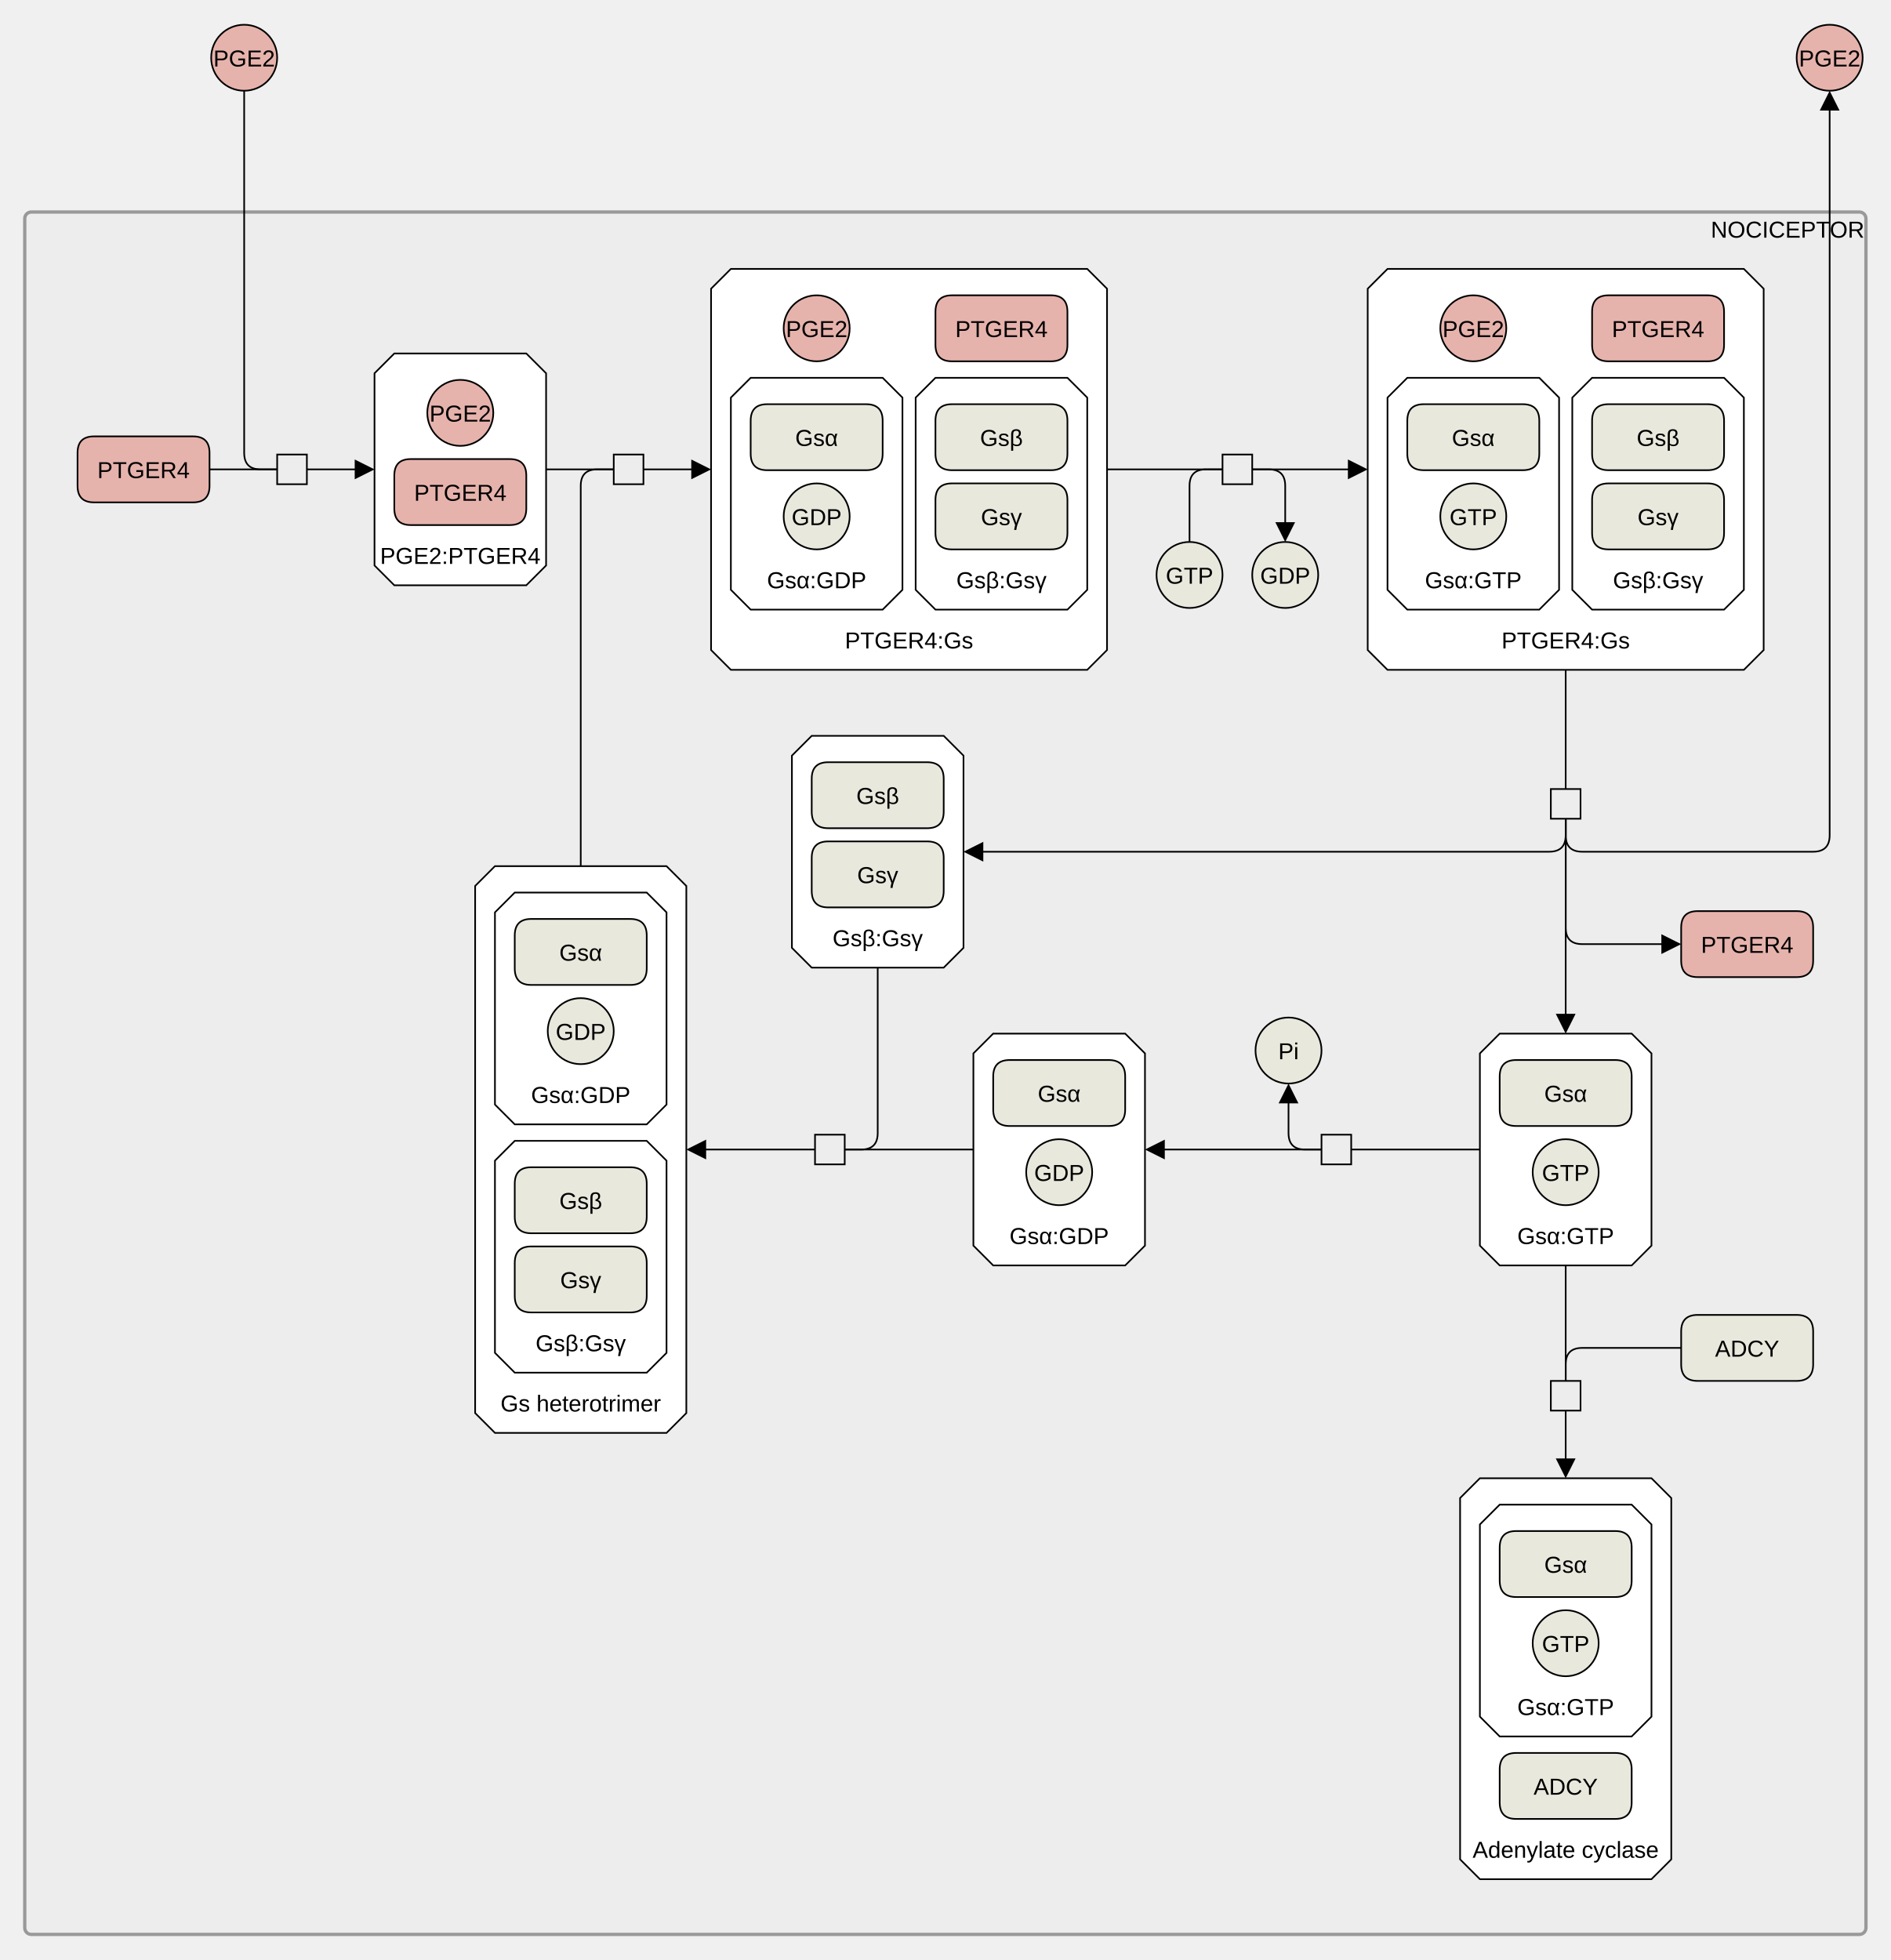
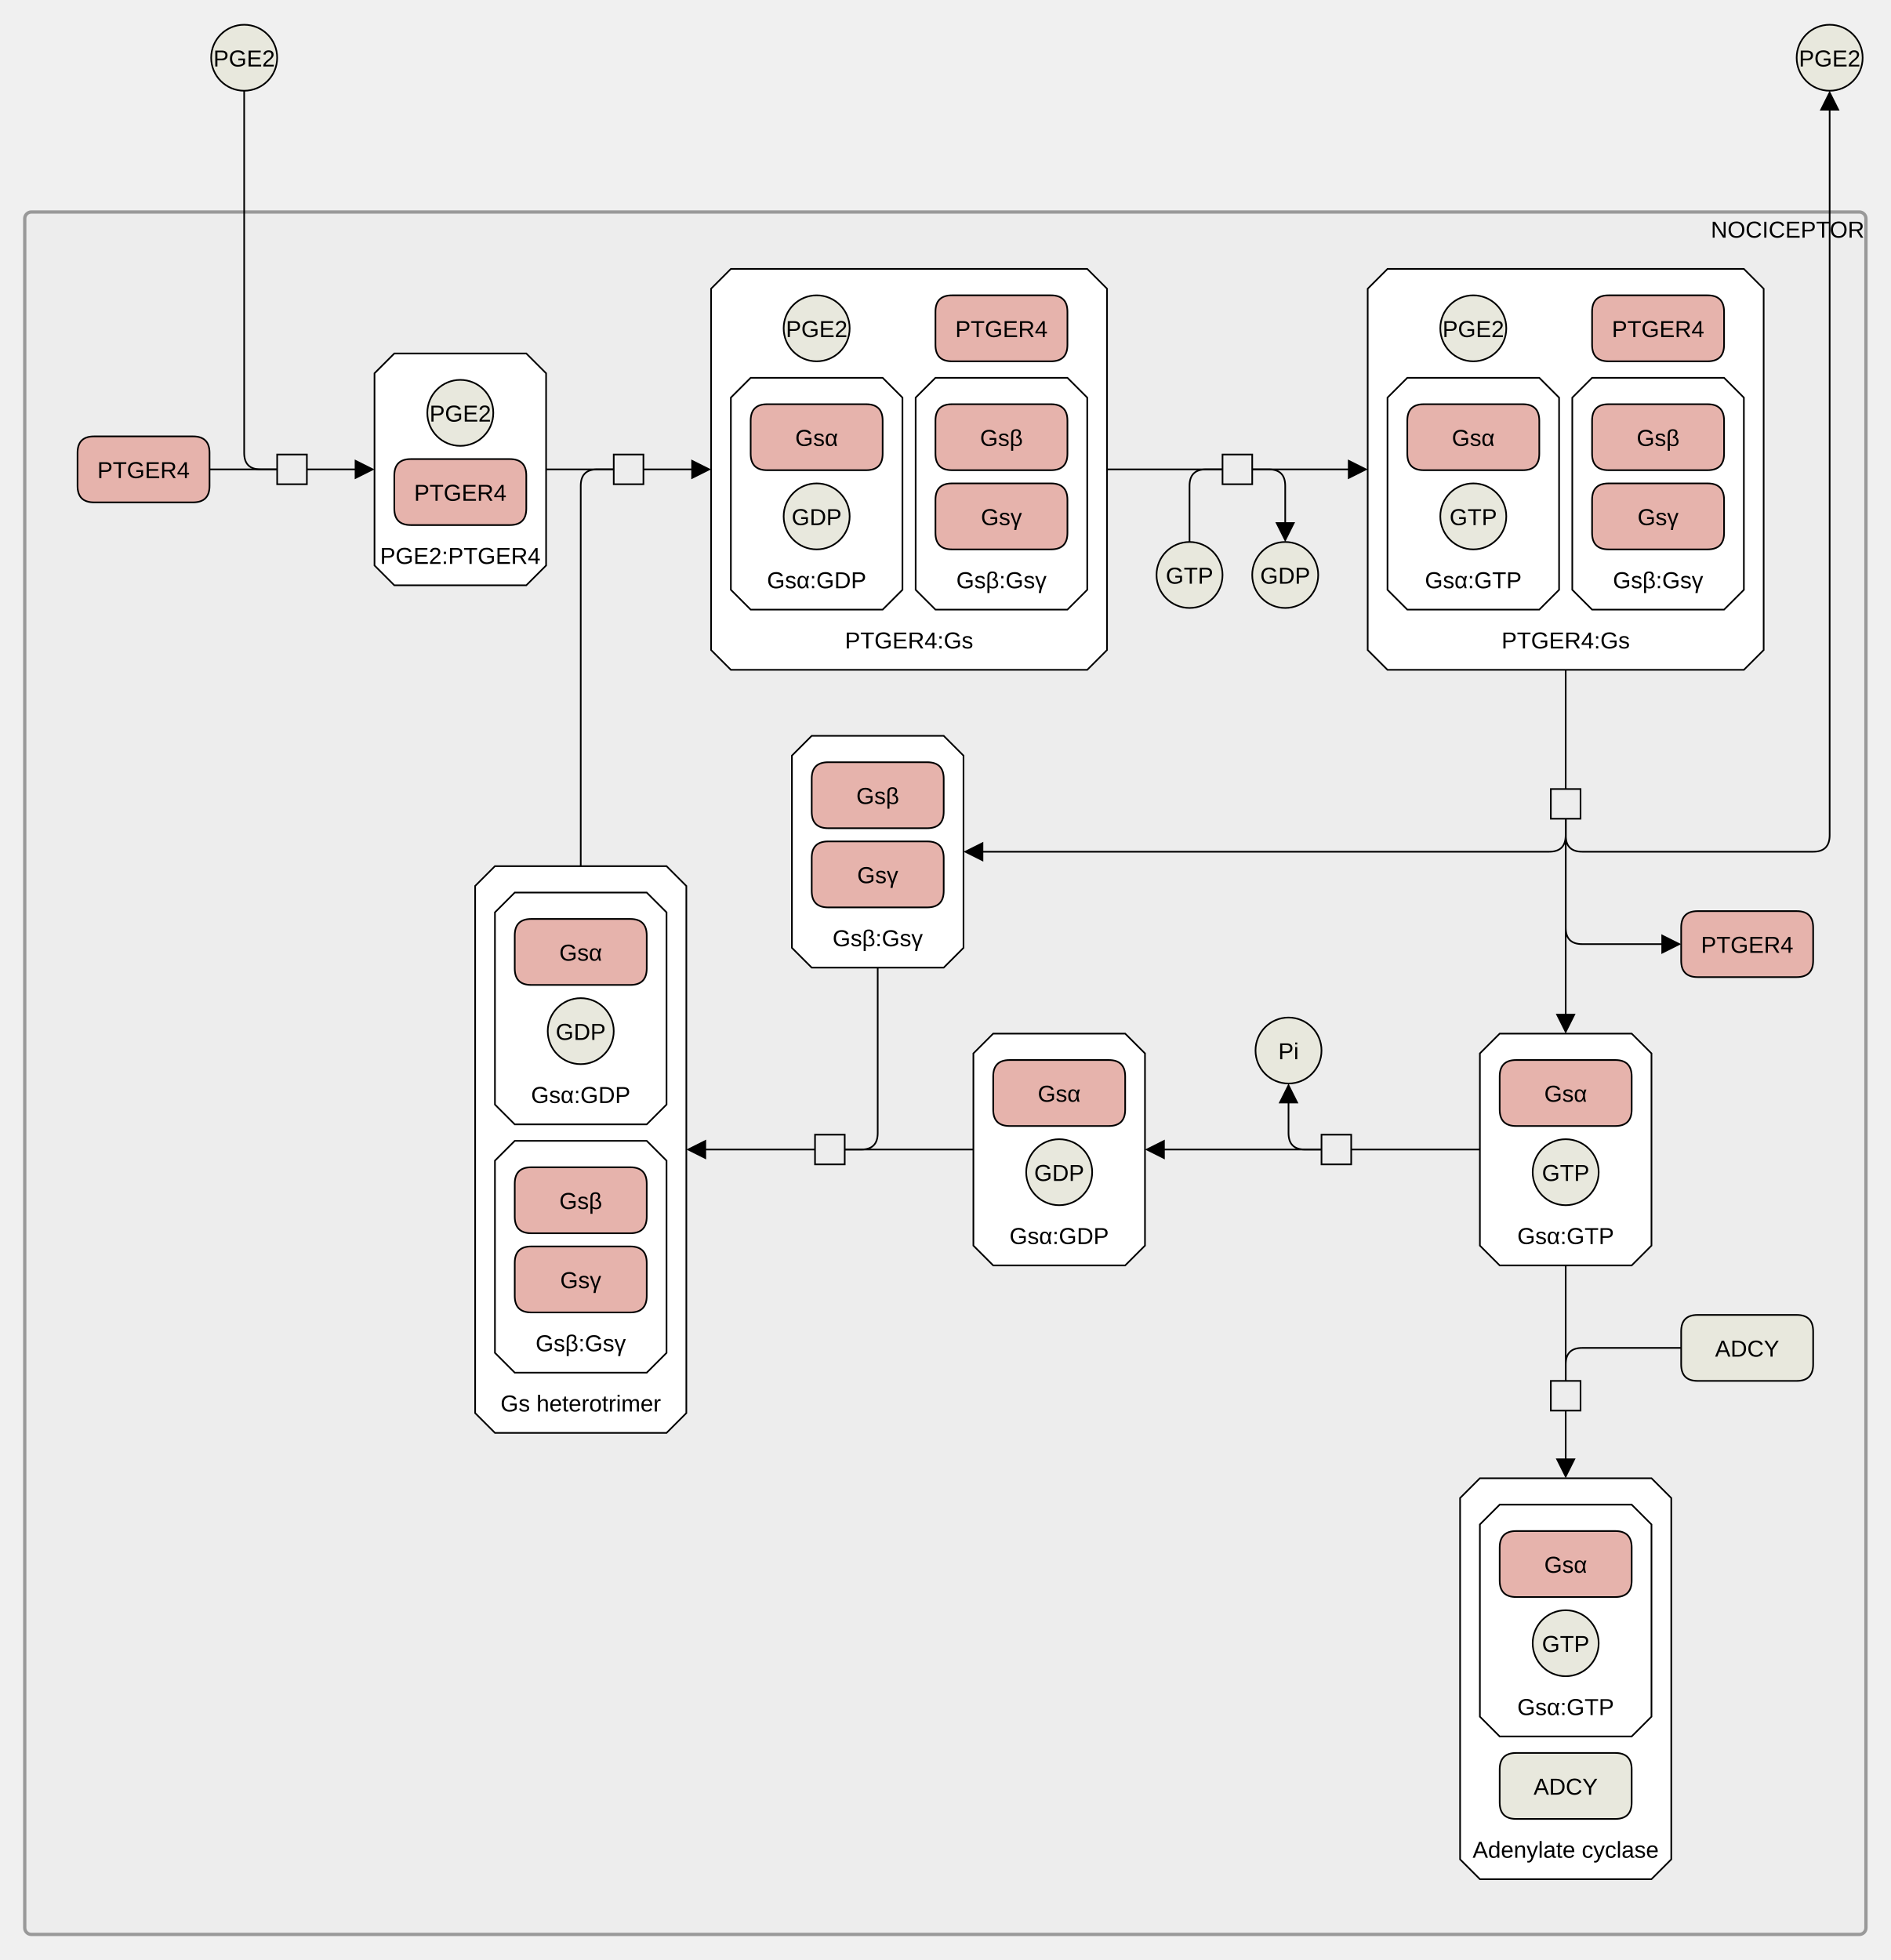
<svg xmlns="http://www.w3.org/2000/svg" width="1146" height="1188" viewBox="0 0 1146 1188" stroke-linecap="butt" stroke-miterlimit="10">
  <g transform="translate(-25,-25)">
    <path d="M40 157.5 C40 155.291 41.791 153.5 44 153.5 L1152 153.5 C1154.209 153.5 1156 155.291 1156 157.5 L1156 1193.5 C1156 1195.709 1154.209 1197.5 1152 1197.5 L44 1197.5 C41.791 1197.5 40 1195.709 40 1193.5 Z" fill="#999999" fill-opacity="0.031" stroke="none" />
    <path d="M40 157.5 C40 155.291 41.791 153.5 44 153.5 L1152 153.5 C1154.209 153.5 1156 155.291 1156 157.5 L1156 1193.5 C1156 1195.709 1154.209 1197.5 1152 1197.5 L44 1197.5 C41.791 1197.5 40 1195.709 40 1193.5 Z" fill="none" stroke="#999999" stroke-width="2" />
    <text x="1108.5" y="169.041" text-anchor="middle" font-family="'Dialog', Arial, Helvetica, sans-serif" font-size="14" fill="#000000" stroke="none" xml:space="preserve">NOCICEPTOR</text>
    <path d="M922 921 L1026 921 L1038 933 L1038 1152 L1026 1164 L922 1164 L910 1152 L910 933 Z" fill="#FFFFFF" stroke="none" />
    <path d="M922 921 L1026 921 L1038 933 L1038 1152 L1026 1164 L922 1164 L910 1152 L910 933 Z" fill="none" stroke="#000000" />
    <text x="974" y="1151.041" text-anchor="middle" font-family="'Dialog', Arial, Helvetica, sans-serif" font-size="14" fill="#000000" stroke="none" xml:space="preserve">Adenylate cyclase</text>
    <path d="M934 1097.5 Q934 1087.5 944 1087.5 L1004 1087.5 Q1014 1087.5 1014 1097.5 L1014 1117.5 Q1014 1127.5 1004 1127.5 L944 1127.5 Q934 1127.5 934 1117.5 Z" fill="#E8E8DD" stroke="none" />
    <path d="M934 1097.5 Q934 1087.5 944 1087.5 L1004 1087.5 Q1014 1087.5 1014 1097.5 L1014 1117.5 Q1014 1127.5 1004 1127.5 L944 1127.5 Q934 1127.5 934 1117.5 Z" fill="none" stroke="#000000" />
    <text x="974" y="1112.791" text-anchor="middle" font-family="'Dialog', Arial, Helvetica, sans-serif" font-size="14" fill="#000000" stroke="none" xml:space="preserve">ADCY</text>
    <path d="M934 937 L1014 937 L1026 949 L1026 1065.5 L1014 1077.5 L934 1077.5 L922 1065.5 L922 949 Z" fill="#FFFFFF" stroke="none" />
    <path d="M934 937 L1014 937 L1026 949 L1026 1065.5 L1014 1077.5 L934 1077.5 L922 1065.5 L922 949 Z" fill="none" stroke="#000000" />
    <text x="974" y="1064.541" text-anchor="middle" font-family="'Dialog', Arial, Helvetica, sans-serif" font-size="14" fill="#000000" stroke="none" xml:space="preserve">Gsα:GTP</text>
-     <path d="M934 963 Q934 953 944 953 L1004 953 Q1014 953 1014 963 L1014 983 Q1014 993 1004 993 L944 993 Q934 993 934 983 Z" fill="#E8E8DD" stroke="none" />
+     <path d="M934 963 Q934 953 944 953 L1004 953 Q1014 953 1014 963 L1014 983 Q1014 993 1004 993 L944 993 Q934 993 934 983 Z" fill="#E6B3AC" stroke="none" />
    <path d="M934 963 Q934 953 944 953 L1004 953 Q1014 953 1014 963 L1014 983 Q1014 993 1004 993 L944 993 Q934 993 934 983 Z" fill="none" stroke="#000000" />
    <text x="974" y="978.291" text-anchor="middle" font-family="'Dialog', Arial, Helvetica, sans-serif" font-size="14" fill="#000000" stroke="none" xml:space="preserve">Gsα</text>
    <path d="M954 1021 C954 1009.954 962.954 1001 974 1001 L974 1001 C985.046 1001 994 1009.954 994 1021 L994 1021 C994 1032.046 985.046 1041 974 1041 L974 1041 C962.954 1041 954 1032.046 954 1021 Z" fill="#E8E8DD" stroke="none" />
    <path d="M954 1021 C954 1009.954 962.954 1001 974 1001 L974 1001 C985.046 1001 994 1009.954 994 1021 L994 1021 C994 1032.046 985.046 1041 974 1041 L974 1041 C962.954 1041 954 1032.046 954 1021 Z" fill="none" stroke="#000000" />
    <text x="974" y="1026.291" text-anchor="middle" font-family="'Dialog', Arial, Helvetica, sans-serif" font-size="14" fill="#000000" stroke="none" xml:space="preserve">GTP</text>
    <path d="M468 188 L684 188 L696 200 L696 419 L684 431 L468 431 L456 419 L456 200 Z" fill="#FFFFFF" stroke="none" />
    <path d="M468 188 L684 188 L696 200 L696 419 L684 431 L468 431 L456 419 L456 200 Z" fill="none" stroke="#000000" />
    <text x="576" y="418.041" text-anchor="middle" font-family="'Dialog', Arial, Helvetica, sans-serif" font-size="14" fill="#000000" stroke="none" xml:space="preserve">PTGER4:Gs</text>
    <path d="M592 254 L672 254 L684 266 L684 382.5 L672 394.5 L592 394.5 L580 382.5 L580 266 Z" fill="#FFFFFF" stroke="none" />
    <path d="M592 254 L672 254 L684 266 L684 382.5 L672 394.5 L592 394.5 L580 382.5 L580 266 Z" fill="none" stroke="#000000" />
    <text x="632" y="381.541" text-anchor="middle" font-family="'Dialog', Arial, Helvetica, sans-serif" font-size="14" fill="#000000" stroke="none" xml:space="preserve">Gsβ:Gsγ</text>
-     <path d="M592 280 Q592 270 602 270 L662 270 Q672 270 672 280 L672 300 Q672 310 662 310 L602 310 Q592 310 592 300 Z" fill="#E8E8DD" stroke="none" />
+     <path d="M592 280 Q592 270 602 270 L662 270 Q672 270 672 280 L672 300 Q672 310 662 310 L602 310 Q592 310 592 300 Z" fill="#E6B3AC" stroke="none" />
    <path d="M592 280 Q592 270 602 270 L662 270 Q672 270 672 280 L672 300 Q672 310 662 310 L602 310 Q592 310 592 300 Z" fill="none" stroke="#000000" />
    <text x="632" y="295.291" text-anchor="middle" font-family="'Dialog', Arial, Helvetica, sans-serif" font-size="14" fill="#000000" stroke="none" xml:space="preserve">Gsβ</text>
-     <path d="M592 328 Q592 318 602 318 L662 318 Q672 318 672 328 L672 348 Q672 358 662 358 L602 358 Q592 358 592 348 Z" fill="#E8E8DD" stroke="none" />
+     <path d="M592 328 Q592 318 602 318 L662 318 Q672 318 672 328 L672 348 Q672 358 662 358 L602 358 Q592 358 592 348 Z" fill="#E6B3AC" stroke="none" />
    <path d="M592 328 Q592 318 602 318 L662 318 Q672 318 672 328 L672 348 Q672 358 662 358 L602 358 Q592 358 592 348 Z" fill="none" stroke="#000000" />
    <text x="632" y="343.291" text-anchor="middle" font-family="'Dialog', Arial, Helvetica, sans-serif" font-size="14" fill="#000000" stroke="none" xml:space="preserve">Gsγ</text>
    <path d="M480 254 L560 254 L572 266 L572 382.5 L560 394.5 L480 394.5 L468 382.5 L468 266 Z" fill="#FFFFFF" stroke="none" />
    <path d="M480 254 L560 254 L572 266 L572 382.5 L560 394.5 L480 394.5 L468 382.5 L468 266 Z" fill="none" stroke="#000000" />
    <text x="520" y="381.541" text-anchor="middle" font-family="'Dialog', Arial, Helvetica, sans-serif" font-size="14" fill="#000000" stroke="none" xml:space="preserve">Gsα:GDP</text>
-     <path d="M480 280 Q480 270 490 270 L550 270 Q560 270 560 280 L560 300 Q560 310 550 310 L490 310 Q480 310 480 300 Z" fill="#E8E8DD" stroke="none" />
+     <path d="M480 280 Q480 270 490 270 L550 270 Q560 270 560 280 L560 300 Q560 310 550 310 L490 310 Q480 310 480 300 Z" fill="#E6B3AC" stroke="none" />
    <path d="M480 280 Q480 270 490 270 L550 270 Q560 270 560 280 L560 300 Q560 310 550 310 L490 310 Q480 310 480 300 Z" fill="none" stroke="#000000" />
    <text x="520" y="295.291" text-anchor="middle" font-family="'Dialog', Arial, Helvetica, sans-serif" font-size="14" fill="#000000" stroke="none" xml:space="preserve">Gsα</text>
    <path d="M500 338 C500 326.954 508.954 318 520 318 L520 318 C531.046 318 540 326.954 540 338 L540 338 C540 349.046 531.046 358 520 358 L520 358 C508.954 358 500 349.046 500 338 Z" fill="#E8E8DD" stroke="none" />
    <path d="M500 338 C500 326.954 508.954 318 520 318 L520 318 C531.046 318 540 326.954 540 338 L540 338 C540 349.046 531.046 358 520 358 L520 358 C508.954 358 500 349.046 500 338 Z" fill="none" stroke="#000000" />
    <text x="520" y="343.291" text-anchor="middle" font-family="'Dialog', Arial, Helvetica, sans-serif" font-size="14" fill="#000000" stroke="none" xml:space="preserve">GDP</text>
-     <path d="M500 224 C500 212.954 508.954 204 520 204 L520 204 C531.046 204 540 212.954 540 224 L540 224 C540 235.046 531.046 244 520 244 L520 244 C508.954 244 500 235.046 500 224 Z" fill="#E6B3AC" stroke="none" />
+     <path d="M500 224 C500 212.954 508.954 204 520 204 L520 204 C531.046 204 540 212.954 540 224 L540 224 C540 235.046 531.046 244 520 244 L520 244 C508.954 244 500 235.046 500 224 Z" fill="#E8E8DD" stroke="none" />
    <path d="M500 224 C500 212.954 508.954 204 520 204 L520 204 C531.046 204 540 212.954 540 224 L540 224 C540 235.046 531.046 244 520 244 L520 244 C508.954 244 500 235.046 500 224 Z" fill="none" stroke="#000000" />
    <text x="520" y="229.291" text-anchor="middle" font-family="'Dialog', Arial, Helvetica, sans-serif" font-size="14" fill="#000000" stroke="none" xml:space="preserve">PGE2</text>
    <path d="M592 214 Q592 204 602 204 L662 204 Q672 204 672 214 L672 234 Q672 244 662 244 L602 244 Q592 244 592 234 Z" fill="#E6B3AC" stroke="none" />
    <path d="M592 214 Q592 204 602 204 L662 204 Q672 204 672 214 L672 234 Q672 244 662 244 L602 244 Q592 244 592 234 Z" fill="none" stroke="#000000" />
    <text x="632" y="229.291" text-anchor="middle" font-family="'Dialog', Arial, Helvetica, sans-serif" font-size="14" fill="#000000" stroke="none" xml:space="preserve">PTGER4</text>
    <path d="M866 188 L1082 188 L1094 200 L1094 419 L1082 431 L866 431 L854 419 L854 200 Z" fill="#FFFFFF" stroke="none" />
    <path d="M866 188 L1082 188 L1094 200 L1094 419 L1082 431 L866 431 L854 419 L854 200 Z" fill="none" stroke="#000000" />
    <text x="974" y="418.041" text-anchor="middle" font-family="'Dialog', Arial, Helvetica, sans-serif" font-size="14" fill="#000000" stroke="none" xml:space="preserve">PTGER4:Gs</text>
    <path d="M990 254 L1070 254 L1082 266 L1082 382.5 L1070 394.5 L990 394.5 L978 382.5 L978 266 Z" fill="#FFFFFF" stroke="none" />
    <path d="M990 254 L1070 254 L1082 266 L1082 382.5 L1070 394.5 L990 394.5 L978 382.5 L978 266 Z" fill="none" stroke="#000000" />
    <text x="1030" y="381.541" text-anchor="middle" font-family="'Dialog', Arial, Helvetica, sans-serif" font-size="14" fill="#000000" stroke="none" xml:space="preserve">Gsβ:Gsγ</text>
-     <path d="M990 280 Q990 270 1000 270 L1060 270 Q1070 270 1070 280 L1070 300 Q1070 310 1060 310 L1000 310 Q990 310 990 300 Z" fill="#E8E8DD" stroke="none" />
+     <path d="M990 280 Q990 270 1000 270 L1060 270 Q1070 270 1070 280 L1070 300 Q1070 310 1060 310 L1000 310 Q990 310 990 300 Z" fill="#E6B3AC" stroke="none" />
    <path d="M990 280 Q990 270 1000 270 L1060 270 Q1070 270 1070 280 L1070 300 Q1070 310 1060 310 L1000 310 Q990 310 990 300 Z" fill="none" stroke="#000000" />
    <text x="1030" y="295.291" text-anchor="middle" font-family="'Dialog', Arial, Helvetica, sans-serif" font-size="14" fill="#000000" stroke="none" xml:space="preserve">Gsβ</text>
-     <path d="M990 328 Q990 318 1000 318 L1060 318 Q1070 318 1070 328 L1070 348 Q1070 358 1060 358 L1000 358 Q990 358 990 348 Z" fill="#E8E8DD" stroke="none" />
+     <path d="M990 328 Q990 318 1000 318 L1060 318 Q1070 318 1070 328 L1070 348 Q1070 358 1060 358 L1000 358 Q990 358 990 348 Z" fill="#E6B3AC" stroke="none" />
    <path d="M990 328 Q990 318 1000 318 L1060 318 Q1070 318 1070 328 L1070 348 Q1070 358 1060 358 L1000 358 Q990 358 990 348 Z" fill="none" stroke="#000000" />
    <text x="1030" y="343.291" text-anchor="middle" font-family="'Dialog', Arial, Helvetica, sans-serif" font-size="14" fill="#000000" stroke="none" xml:space="preserve">Gsγ</text>
    <path d="M878 254 L958 254 L970 266 L970 382.5 L958 394.5 L878 394.5 L866 382.5 L866 266 Z" fill="#FFFFFF" stroke="none" />
    <path d="M878 254 L958 254 L970 266 L970 382.5 L958 394.5 L878 394.5 L866 382.5 L866 266 Z" fill="none" stroke="#000000" />
    <text x="918" y="381.541" text-anchor="middle" font-family="'Dialog', Arial, Helvetica, sans-serif" font-size="14" fill="#000000" stroke="none" xml:space="preserve">Gsα:GTP</text>
-     <path d="M878 280 Q878 270 888 270 L948 270 Q958 270 958 280 L958 300 Q958 310 948 310 L888 310 Q878 310 878 300 Z" fill="#E8E8DD" stroke="none" />
+     <path d="M878 280 Q878 270 888 270 L948 270 Q958 270 958 280 L958 300 Q958 310 948 310 L888 310 Q878 310 878 300 Z" fill="#E6B3AC" stroke="none" />
    <path d="M878 280 Q878 270 888 270 L948 270 Q958 270 958 280 L958 300 Q958 310 948 310 L888 310 Q878 310 878 300 Z" fill="none" stroke="#000000" />
    <text x="918" y="295.291" text-anchor="middle" font-family="'Dialog', Arial, Helvetica, sans-serif" font-size="14" fill="#000000" stroke="none" xml:space="preserve">Gsα</text>
    <path d="M898 338 C898 326.954 906.954 318 918 318 L918 318 C929.046 318 938 326.954 938 338 L938 338 C938 349.046 929.046 358 918 358 L918 358 C906.954 358 898 349.046 898 338 Z" fill="#E8E8DD" stroke="none" />
    <path d="M898 338 C898 326.954 906.954 318 918 318 L918 318 C929.046 318 938 326.954 938 338 L938 338 C938 349.046 929.046 358 918 358 L918 358 C906.954 358 898 349.046 898 338 Z" fill="none" stroke="#000000" />
    <text x="918" y="343.291" text-anchor="middle" font-family="'Dialog', Arial, Helvetica, sans-serif" font-size="14" fill="#000000" stroke="none" xml:space="preserve">GTP</text>
-     <path d="M898 224 C898 212.954 906.954 204 918 204 L918 204 C929.046 204 938 212.954 938 224 L938 224 C938 235.046 929.046 244 918 244 L918 244 C906.954 244 898 235.046 898 224 Z" fill="#E6B3AC" stroke="none" />
+     <path d="M898 224 C898 212.954 906.954 204 918 204 L918 204 C929.046 204 938 212.954 938 224 L938 224 C938 235.046 929.046 244 918 244 L918 244 C906.954 244 898 235.046 898 224 Z" fill="#E8E8DD" stroke="none" />
    <path d="M898 224 C898 212.954 906.954 204 918 204 L918 204 C929.046 204 938 212.954 938 224 L938 224 C938 235.046 929.046 244 918 244 L918 244 C906.954 244 898 235.046 898 224 Z" fill="none" stroke="#000000" />
    <text x="918" y="229.291" text-anchor="middle" font-family="'Dialog', Arial, Helvetica, sans-serif" font-size="14" fill="#000000" stroke="none" xml:space="preserve">PGE2</text>
    <path d="M990 214 Q990 204 1000 204 L1060 204 Q1070 204 1070 214 L1070 234 Q1070 244 1060 244 L1000 244 Q990 244 990 234 Z" fill="#E6B3AC" stroke="none" />
    <path d="M990 214 Q990 204 1000 204 L1060 204 Q1070 204 1070 214 L1070 234 Q1070 244 1060 244 L1000 244 Q990 244 990 234 Z" fill="none" stroke="#000000" />
    <text x="1030" y="229.291" text-anchor="middle" font-family="'Dialog', Arial, Helvetica, sans-serif" font-size="14" fill="#000000" stroke="none" xml:space="preserve">PTGER4</text>
    <path d="M264 239.25 L344 239.25 L356 251.25 L356 367.75 L344 379.75 L264 379.75 L252 367.75 L252 251.25 Z" fill="#FFFFFF" stroke="none" />
    <path d="M264 239.25 L344 239.25 L356 251.25 L356 367.75 L344 379.75 L264 379.75 L252 367.75 L252 251.25 Z" fill="none" stroke="#000000" />
    <text x="304" y="366.791" text-anchor="middle" font-family="'Dialog', Arial, Helvetica, sans-serif" font-size="14" fill="#000000" stroke="none" xml:space="preserve">PGE2:PTGER4</text>
    <path d="M264 313.25 Q264 303.25 274 303.25 L334 303.25 Q344 303.25 344 313.25 L344 333.25 Q344 343.25 334 343.25 L274 343.25 Q264 343.25 264 333.25 Z" fill="#E6B3AC" stroke="none" />
    <path d="M264 313.25 Q264 303.25 274 303.25 L334 303.25 Q344 303.25 344 313.25 L344 333.25 Q344 343.25 334 343.25 L274 343.25 Q264 343.25 264 333.25 Z" fill="none" stroke="#000000" />
    <text x="304" y="328.541" text-anchor="middle" font-family="'Dialog', Arial, Helvetica, sans-serif" font-size="14" fill="#000000" stroke="none" xml:space="preserve">PTGER4</text>
-     <path d="M284 275.25 C284 264.204 292.954 255.25 304 255.25 L304 255.25 C315.046 255.25 324 264.204 324 275.25 L324 275.25 C324 286.296 315.046 295.25 304 295.25 L304 295.25 C292.954 295.25 284 286.296 284 275.25 Z" fill="#E6B3AC" stroke="none" />
+     <path d="M284 275.25 C284 264.204 292.954 255.25 304 255.25 L304 255.25 C315.046 255.25 324 264.204 324 275.25 L324 275.25 C324 286.296 315.046 295.25 304 295.25 L304 295.25 C292.954 295.25 284 286.296 284 275.25 Z" fill="#E8E8DD" stroke="none" />
    <path d="M284 275.25 C284 264.204 292.954 255.25 304 255.25 L304 255.25 C315.046 255.25 324 264.204 324 275.25 L324 275.25 C324 286.296 315.046 295.25 304 295.25 L304 295.25 C292.954 295.25 284 286.296 284 275.25 Z" fill="none" stroke="#000000" />
    <text x="304" y="280.541" text-anchor="middle" font-family="'Dialog', Arial, Helvetica, sans-serif" font-size="14" fill="#000000" stroke="none" xml:space="preserve">PGE2</text>
    <path d="M517 471 L597 471 L609 483 L609 599.5 L597 611.5 L517 611.5 L505 599.5 L505 483 Z" fill="#FFFFFF" stroke="none" />
    <path d="M517 471 L597 471 L609 483 L609 599.5 L597 611.5 L517 611.5 L505 599.5 L505 483 Z" fill="none" stroke="#000000" />
    <text x="557" y="598.541" text-anchor="middle" font-family="'Dialog', Arial, Helvetica, sans-serif" font-size="14" fill="#000000" stroke="none" xml:space="preserve">Gsβ:Gsγ</text>
-     <path d="M517 497 Q517 487 527 487 L587 487 Q597 487 597 497 L597 517 Q597 527 587 527 L527 527 Q517 527 517 517 Z" fill="#E8E8DD" stroke="none" />
+     <path d="M517 497 Q517 487 527 487 L587 487 Q597 487 597 497 L597 517 Q597 527 587 527 L527 527 Q517 527 517 517 Z" fill="#E6B3AC" stroke="none" />
    <path d="M517 497 Q517 487 527 487 L587 487 Q597 487 597 497 L597 517 Q597 527 587 527 L527 527 Q517 527 517 517 Z" fill="none" stroke="#000000" />
    <text x="557" y="512.291" text-anchor="middle" font-family="'Dialog', Arial, Helvetica, sans-serif" font-size="14" fill="#000000" stroke="none" xml:space="preserve">Gsβ</text>
-     <path d="M517 545 Q517 535 527 535 L587 535 Q597 535 597 545 L597 565 Q597 575 587 575 L527 575 Q517 575 517 565 Z" fill="#E8E8DD" stroke="none" />
+     <path d="M517 545 Q517 535 527 535 L587 535 Q597 535 597 545 L597 565 Q597 575 587 575 L527 575 Q517 575 517 565 Z" fill="#E6B3AC" stroke="none" />
    <path d="M517 545 Q517 535 527 535 L587 535 Q597 535 597 545 L597 565 Q597 575 587 575 L527 575 Q517 575 517 565 Z" fill="none" stroke="#000000" />
    <text x="557" y="560.291" text-anchor="middle" font-family="'Dialog', Arial, Helvetica, sans-serif" font-size="14" fill="#000000" stroke="none" xml:space="preserve">Gsγ</text>
    <path d="M325 550 L429 550 L441 562 L441 881.5 L429 893.5 L325 893.5 L313 881.5 L313 562 Z" fill="#FFFFFF" stroke="none" />
    <path d="M325 550 L429 550 L441 562 L441 881.5 L429 893.5 L325 893.5 L313 881.5 L313 562 Z" fill="none" stroke="#000000" />
    <text x="377" y="880.541" text-anchor="middle" font-family="'Dialog', Arial, Helvetica, sans-serif" font-size="14" fill="#000000" stroke="none" xml:space="preserve">Gs heterotrimer</text>
    <path d="M337 716.5 L417 716.5 L429 728.5 L429 845 L417 857 L337 857 L325 845 L325 728.5 Z" fill="#FFFFFF" stroke="none" />
    <path d="M337 716.5 L417 716.5 L429 728.5 L429 845 L417 857 L337 857 L325 845 L325 728.5 Z" fill="none" stroke="#000000" />
    <text x="377" y="844.041" text-anchor="middle" font-family="'Dialog', Arial, Helvetica, sans-serif" font-size="14" fill="#000000" stroke="none" xml:space="preserve">Gsβ:Gsγ</text>
-     <path d="M337 742.5 Q337 732.5 347 732.5 L407 732.5 Q417 732.5 417 742.5 L417 762.5 Q417 772.5 407 772.5 L347 772.5 Q337 772.5 337 762.5 Z" fill="#E8E8DD" stroke="none" />
+     <path d="M337 742.5 Q337 732.5 347 732.5 L407 732.5 Q417 732.5 417 742.5 L417 762.5 Q417 772.5 407 772.5 L347 772.5 Q337 772.5 337 762.5 Z" fill="#E6B3AC" stroke="none" />
    <path d="M337 742.5 Q337 732.5 347 732.5 L407 732.5 Q417 732.5 417 742.5 L417 762.5 Q417 772.5 407 772.5 L347 772.5 Q337 772.5 337 762.5 Z" fill="none" stroke="#000000" />
    <text x="377" y="757.791" text-anchor="middle" font-family="'Dialog', Arial, Helvetica, sans-serif" font-size="14" fill="#000000" stroke="none" xml:space="preserve">Gsβ</text>
-     <path d="M337 790.5 Q337 780.5 347 780.5 L407 780.5 Q417 780.5 417 790.5 L417 810.5 Q417 820.5 407 820.5 L347 820.5 Q337 820.5 337 810.5 Z" fill="#E8E8DD" stroke="none" />
+     <path d="M337 790.5 Q337 780.5 347 780.5 L407 780.5 Q417 780.5 417 790.5 L417 810.5 Q417 820.5 407 820.5 L347 820.5 Q337 820.5 337 810.5 Z" fill="#E6B3AC" stroke="none" />
    <path d="M337 790.5 Q337 780.5 347 780.5 L407 780.5 Q417 780.5 417 790.5 L417 810.5 Q417 820.5 407 820.5 L347 820.5 Q337 820.5 337 810.5 Z" fill="none" stroke="#000000" />
    <text x="377" y="805.791" text-anchor="middle" font-family="'Dialog', Arial, Helvetica, sans-serif" font-size="14" fill="#000000" stroke="none" xml:space="preserve">Gsγ</text>
    <path d="M337 566 L417 566 L429 578 L429 694.5 L417 706.5 L337 706.5 L325 694.5 L325 578 Z" fill="#FFFFFF" stroke="none" />
    <path d="M337 566 L417 566 L429 578 L429 694.5 L417 706.5 L337 706.5 L325 694.5 L325 578 Z" fill="none" stroke="#000000" />
    <text x="377" y="693.541" text-anchor="middle" font-family="'Dialog', Arial, Helvetica, sans-serif" font-size="14" fill="#000000" stroke="none" xml:space="preserve">Gsα:GDP</text>
-     <path d="M337 592 Q337 582 347 582 L407 582 Q417 582 417 592 L417 612 Q417 622 407 622 L347 622 Q337 622 337 612 Z" fill="#E8E8DD" stroke="none" />
+     <path d="M337 592 Q337 582 347 582 L407 582 Q417 582 417 592 L417 612 Q417 622 407 622 L347 622 Q337 622 337 612 Z" fill="#E6B3AC" stroke="none" />
    <path d="M337 592 Q337 582 347 582 L407 582 Q417 582 417 592 L417 612 Q417 622 407 622 L347 622 Q337 622 337 612 Z" fill="none" stroke="#000000" />
    <text x="377" y="607.291" text-anchor="middle" font-family="'Dialog', Arial, Helvetica, sans-serif" font-size="14" fill="#000000" stroke="none" xml:space="preserve">Gsα</text>
    <path d="M357 650 C357 638.954 365.954 630 377 630 L377 630 C388.046 630 397 638.954 397 650 L397 650 C397 661.046 388.046 670 377 670 L377 670 C365.954 670 357 661.046 357 650 Z" fill="#E8E8DD" stroke="none" />
    <path d="M357 650 C357 638.954 365.954 630 377 630 L377 630 C388.046 630 397 638.954 397 650 L397 650 C397 661.046 388.046 670 377 670 L377 670 C365.954 670 357 661.046 357 650 Z" fill="none" stroke="#000000" />
    <text x="377" y="655.291" text-anchor="middle" font-family="'Dialog', Arial, Helvetica, sans-serif" font-size="14" fill="#000000" stroke="none" xml:space="preserve">GDP</text>
    <path d="M72 299.5 Q72 289.5 82 289.5 L142 289.5 Q152 289.5 152 299.5 L152 319.5 Q152 329.5 142 329.5 L82 329.5 Q72 329.5 72 319.5 Z" fill="#E6B3AC" stroke="none" />
    <path d="M72 299.5 Q72 289.5 82 289.5 L142 289.5 Q152 289.5 152 299.5 L152 319.5 Q152 329.5 142 329.5 L82 329.5 Q72 329.5 72 319.5 Z" fill="none" stroke="#000000" />
    <text x="112" y="314.791" text-anchor="middle" font-family="'Dialog', Arial, Helvetica, sans-serif" font-size="14" fill="#000000" stroke="none" xml:space="preserve">PTGER4</text>
    <path d="M784 373.5 C784 362.454 792.954 353.5 804 353.5 L804 353.5 C815.046 353.5 824 362.454 824 373.5 L824 373.5 C824 384.546 815.046 393.5 804 393.5 L804 393.5 C792.954 393.5 784 384.546 784 373.5 Z" fill="#E8E8DD" stroke="none" />
    <path d="M784 373.5 C784 362.454 792.954 353.5 804 353.5 L804 353.5 C815.046 353.5 824 362.454 824 373.5 L824 373.5 C824 384.546 815.046 393.5 804 393.5 L804 393.5 C792.954 393.5 784 384.546 784 373.5 Z" fill="none" stroke="#000000" />
    <text x="804" y="378.791" text-anchor="middle" font-family="'Dialog', Arial, Helvetica, sans-serif" font-size="14" fill="#000000" stroke="none" xml:space="preserve">GDP</text>
    <path d="M726 373.5 C726 362.454 734.954 353.5 746 353.5 L746 353.5 C757.046 353.5 766 362.454 766 373.5 L766 373.5 C766 384.546 757.046 393.5 746 393.5 L746 393.5 C734.954 393.5 726 384.546 726 373.5 Z" fill="#E8E8DD" stroke="none" />
    <path d="M726 373.5 C726 362.454 734.954 353.5 746 353.5 L746 353.5 C757.046 353.5 766 362.454 766 373.5 L766 373.5 C766 384.546 757.046 393.5 746 393.5 L746 393.5 C734.954 393.5 726 384.546 726 373.5 Z" fill="none" stroke="#000000" />
    <text x="746" y="378.791" text-anchor="middle" font-family="'Dialog', Arial, Helvetica, sans-serif" font-size="14" fill="#000000" stroke="none" xml:space="preserve">GTP</text>
    <path d="M786 661.75 C786 650.704 794.954 641.75 806 641.75 L806 641.75 C817.046 641.75 826 650.704 826 661.75 L826 661.75 C826 672.796 817.046 681.75 806 681.75 L806 681.75 C794.954 681.75 786 672.796 786 661.75 Z" fill="#E8E8DD" stroke="none" />
    <path d="M786 661.75 C786 650.704 794.954 641.75 806 641.75 L806 641.75 C817.046 641.75 826 650.704 826 661.75 L826 661.75 C826 672.796 817.046 681.75 806 681.75 L806 681.75 C794.954 681.75 786 672.796 786 661.75 Z" fill="none" stroke="#000000" />
    <text x="806" y="667.041" text-anchor="middle" font-family="'Dialog', Arial, Helvetica, sans-serif" font-size="14" fill="#000000" stroke="none" xml:space="preserve">Pi</text>
    <path d="M627 651.5 L707 651.5 L719 663.5 L719 780 L707 792 L627 792 L615 780 L615 663.5 Z" fill="#FFFFFF" stroke="none" />
    <path d="M627 651.5 L707 651.5 L719 663.5 L719 780 L707 792 L627 792 L615 780 L615 663.5 Z" fill="none" stroke="#000000" />
    <text x="667" y="779.041" text-anchor="middle" font-family="'Dialog', Arial, Helvetica, sans-serif" font-size="14" fill="#000000" stroke="none" xml:space="preserve">Gsα:GDP</text>
-     <path d="M627 677.5 Q627 667.5 637 667.5 L697 667.5 Q707 667.5 707 677.5 L707 697.5 Q707 707.5 697 707.5 L637 707.5 Q627 707.5 627 697.5 Z" fill="#E8E8DD" stroke="none" />
+     <path d="M627 677.5 Q627 667.5 637 667.5 L697 667.5 Q707 667.5 707 677.5 L707 697.5 Q707 707.5 697 707.5 L637 707.5 Q627 707.5 627 697.5 Z" fill="#E6B3AC" stroke="none" />
    <path d="M627 677.5 Q627 667.5 637 667.5 L697 667.5 Q707 667.5 707 677.5 L707 697.5 Q707 707.5 697 707.5 L637 707.5 Q627 707.5 627 697.5 Z" fill="none" stroke="#000000" />
    <text x="667" y="692.791" text-anchor="middle" font-family="'Dialog', Arial, Helvetica, sans-serif" font-size="14" fill="#000000" stroke="none" xml:space="preserve">Gsα</text>
    <path d="M647 735.5 C647 724.454 655.954 715.5 667 715.5 L667 715.5 C678.046 715.5 687 724.454 687 735.5 L687 735.5 C687 746.546 678.046 755.5 667 755.5 L667 755.5 C655.954 755.5 647 746.546 647 735.5 Z" fill="#E8E8DD" stroke="none" />
    <path d="M647 735.5 C647 724.454 655.954 715.5 667 715.5 L667 715.5 C678.046 715.5 687 724.454 687 735.5 L687 735.5 C687 746.546 678.046 755.5 667 755.5 L667 755.5 C655.954 755.5 647 746.546 647 735.5 Z" fill="none" stroke="#000000" />
    <text x="667" y="740.791" text-anchor="middle" font-family="'Dialog', Arial, Helvetica, sans-serif" font-size="14" fill="#000000" stroke="none" xml:space="preserve">GDP</text>
    <path d="M934 651.5 L1014 651.5 L1026 663.5 L1026 780 L1014 792 L934 792 L922 780 L922 663.5 Z" fill="#FFFFFF" stroke="none" />
    <path d="M934 651.5 L1014 651.5 L1026 663.5 L1026 780 L1014 792 L934 792 L922 780 L922 663.5 Z" fill="none" stroke="#000000" />
    <text x="974" y="779.041" text-anchor="middle" font-family="'Dialog', Arial, Helvetica, sans-serif" font-size="14" fill="#000000" stroke="none" xml:space="preserve">Gsα:GTP</text>
-     <path d="M934 677.5 Q934 667.5 944 667.5 L1004 667.5 Q1014 667.5 1014 677.5 L1014 697.5 Q1014 707.5 1004 707.5 L944 707.5 Q934 707.5 934 697.5 Z" fill="#E8E8DD" stroke="none" />
+     <path d="M934 677.5 Q934 667.5 944 667.5 L1004 667.5 Q1014 667.5 1014 677.5 L1014 697.5 Q1014 707.5 1004 707.5 L944 707.5 Q934 707.5 934 697.5 Z" fill="#E6B3AC" stroke="none" />
    <path d="M934 677.5 Q934 667.5 944 667.5 L1004 667.5 Q1014 667.5 1014 677.5 L1014 697.5 Q1014 707.5 1004 707.5 L944 707.5 Q934 707.5 934 697.5 Z" fill="none" stroke="#000000" />
    <text x="974" y="692.791" text-anchor="middle" font-family="'Dialog', Arial, Helvetica, sans-serif" font-size="14" fill="#000000" stroke="none" xml:space="preserve">Gsα</text>
    <path d="M954 735.5 C954 724.454 962.954 715.5 974 715.5 L974 715.5 C985.046 715.5 994 724.454 994 735.5 L994 735.5 C994 746.546 985.046 755.5 974 755.5 L974 755.5 C962.954 755.5 954 746.546 954 735.5 Z" fill="#E8E8DD" stroke="none" />
    <path d="M954 735.5 C954 724.454 962.954 715.5 974 715.5 L974 715.5 C985.046 715.5 994 724.454 994 735.5 L994 735.5 C994 746.546 985.046 755.5 974 755.5 L974 755.5 C962.954 755.5 954 746.546 954 735.5 Z" fill="none" stroke="#000000" />
    <text x="974" y="740.791" text-anchor="middle" font-family="'Dialog', Arial, Helvetica, sans-serif" font-size="14" fill="#000000" stroke="none" xml:space="preserve">GTP</text>
    <path d="M1044 587.25 Q1044 577.25 1054 577.25 L1114 577.25 Q1124 577.25 1124 587.25 L1124 607.25 Q1124 617.25 1114 617.25 L1054 617.25 Q1044 617.25 1044 607.25 Z" fill="#E6B3AC" stroke="none" />
    <path d="M1044 587.25 Q1044 577.25 1054 577.25 L1114 577.25 Q1124 577.25 1124 587.25 L1124 607.25 Q1124 617.25 1114 617.25 L1054 617.25 Q1044 617.25 1044 607.25 Z" fill="none" stroke="#000000" />
    <text x="1084" y="602.541" text-anchor="middle" font-family="'Dialog', Arial, Helvetica, sans-serif" font-size="14" fill="#000000" stroke="none" xml:space="preserve">PTGER4</text>
    <path d="M1044 832 Q1044 822 1054 822 L1114 822 Q1124 822 1124 832 L1124 852 Q1124 862 1114 862 L1054 862 Q1044 862 1044 852 Z" fill="#E8E8DD" stroke="none" />
    <path d="M1044 832 Q1044 822 1054 822 L1114 822 Q1124 822 1124 832 L1124 852 Q1124 862 1114 862 L1054 862 Q1044 862 1044 852 Z" fill="none" stroke="#000000" />
    <text x="1084" y="847.291" text-anchor="middle" font-family="'Dialog', Arial, Helvetica, sans-serif" font-size="14" fill="#000000" stroke="none" xml:space="preserve">ADCY</text>
    <path d="M766 300.5 L784 300.5 L784 318.5 L766 318.5 Z" fill="none" stroke="#000000" />
    <path d="M965 503.25 L983 503.25 L983 521.25 L965 521.25 Z" fill="none" stroke="#000000" />
    <path d="M826 712.75 L844 712.75 L844 730.75 L826 730.75 Z" fill="none" stroke="#000000" />
    <path d="M397 300.5 L415 300.5 L415 318.5 L397 318.5 Z" fill="none" stroke="#000000" />
    <path d="M193 300.5 L211 300.5 L211 318.5 L193 318.5 Z" fill="none" stroke="#000000" />
    <path d="M519 712.75 L537 712.75 L537 730.75 L519 730.75 Z" fill="none" stroke="#000000" />
    <path d="M965 862 L983 862 L983 880 L965 880 Z" fill="none" stroke="#000000" />
-     <path d="M153 60 C153 48.954 161.954 40 173 40 L173 40 C184.046 40 193 48.954 193 60 L193 60 C193 71.046 184.046 80 173 80 L173 80 C161.954 80 153 71.046 153 60 Z" fill="#E6B3AC" stroke="none" />
+     <path d="M153 60 C153 48.954 161.954 40 173 40 L173 40 C184.046 40 193 48.954 193 60 L193 60 C193 71.046 184.046 80 173 80 L173 80 C161.954 80 153 71.046 153 60 Z" fill="#E8E8DD" stroke="none" />
    <path d="M153 60 C153 48.954 161.954 40 173 40 L173 40 C184.046 40 193 48.954 193 60 L193 60 C193 71.046 184.046 80 173 80 L173 80 C161.954 80 153 71.046 153 60 Z" fill="none" stroke="#000000" />
    <text x="173" y="65.291" text-anchor="middle" font-family="'Dialog', Arial, Helvetica, sans-serif" font-size="14" fill="#000000" stroke="none" xml:space="preserve">PGE2</text>
    <path d="M696 309.5 L766 309.5" fill="none" stroke="#000000" />
    <path d="M784 309.5 L843 309.5" fill="none" stroke="#000000" />
    <path d="M854 309.5 L842 315.5 L842 303.5 Z" fill="#000000" stroke="none" />
    <path d="M746 353.5 L746 319.5 Q746 309.5 756 309.5 L766 309.5" fill="none" stroke="#000000" />
    <path d="M784 309.5 L794 309.5 Q804 309.5 804 319.5 L804 342.5" fill="none" stroke="#000000" />
    <path d="M804 353.5 L798 341.5 L810 341.5 Z" fill="#000000" stroke="none" />
    <path d="M974 431 L974 503.25" fill="none" stroke="#000000" />
    <path d="M974 521.25 L974 640.5" fill="none" stroke="#000000" />
    <path d="M974 651.5 L968 639.5 L980 639.5 Z" fill="#000000" stroke="none" />
    <path d="M974 521.25 L974 587.25 Q974 597.25 984 597.25 L1033 597.25" fill="none" stroke="#000000" />
    <path d="M1044 597.25 L1032 603.25 L1032 591.25 Z" fill="#000000" stroke="none" />
    <path d="M974 521.25 L974 531.25 Q974 541.25 964 541.25 L620 541.25" fill="none" stroke="#000000" />
    <path d="M609 541.25 L621 535.25 L621 547.25 Z" fill="#000000" stroke="none" />
    <path d="M922 721.75 L844 721.75" fill="none" stroke="#000000" />
    <path d="M826 721.75 L730 721.75" fill="none" stroke="#000000" />
    <path d="M719 721.75 L731 715.75 L731 727.75 Z" fill="#000000" stroke="none" />
    <path d="M826 721.75 L816 721.75 Q806 721.75 806 711.75 L806 692.75" fill="none" stroke="#000000" />
    <path d="M806 681.75 L812 693.75 L800 693.75 Z" fill="#000000" stroke="none" />
    <path d="M356 309.5 L397 309.5" fill="none" stroke="#000000" />
    <path d="M415 309.5 L445 309.5" fill="none" stroke="#000000" />
    <path d="M456 309.5 L444 315.5 L444 303.5 Z" fill="#000000" stroke="none" />
    <path d="M377 550 L377 319.5 Q377 309.5 387 309.5 L397 309.5" fill="none" stroke="#000000" />
    <path d="M152 309.5 L193 309.5" fill="none" stroke="#000000" />
    <path d="M173 80 L173 299.5 Q173 309.5 183 309.5 L193 309.5" fill="none" stroke="#000000" />
    <path d="M211 309.5 L241 309.5" fill="none" stroke="#000000" />
    <path d="M252 309.5 L240 315.5 L240 303.5 Z" fill="#000000" stroke="none" />
    <path d="M615 721.75 L537 721.75" fill="none" stroke="#000000" />
    <path d="M519 721.75 L452 721.75" fill="none" stroke="#000000" />
    <path d="M441 721.75 L453 715.75 L453 727.75 Z" fill="#000000" stroke="none" />
    <path d="M557 611.5 L557 711.75 Q557 721.75 547 721.75 L537 721.75" fill="none" stroke="#000000" />
    <path d="M974 792 L974 862" fill="none" stroke="#000000" />
    <path d="M974 880 L974 910" fill="none" stroke="#000000" />
    <path d="M974 921 L968 909 L980 909 Z" fill="#000000" stroke="none" />
    <path d="M1044 842 L984 842 Q974 842 974 852 L974 862" fill="none" stroke="#000000" />
-     <path d="M1114 60 C1114 48.954 1122.954 40 1134 40 L1134 40 C1145.046 40 1154 48.954 1154 60 L1154 60 C1154 71.046 1145.046 80 1134 80 L1134 80 C1122.954 80 1114 71.046 1114 60 Z" fill="#E6B3AC" stroke="none" />
+     <path d="M1114 60 C1114 48.954 1122.954 40 1134 40 L1134 40 C1145.046 40 1154 48.954 1154 60 L1154 60 C1154 71.046 1145.046 80 1134 80 L1134 80 C1122.954 80 1114 71.046 1114 60 Z" fill="#E8E8DD" stroke="none" />
    <path d="M1114 60 C1114 48.954 1122.954 40 1134 40 L1134 40 C1145.046 40 1154 48.954 1154 60 L1154 60 C1154 71.046 1145.046 80 1134 80 L1134 80 C1122.954 80 1114 71.046 1114 60 Z" fill="none" stroke="#000000" />
    <text x="1134" y="65.291" text-anchor="middle" font-family="'Dialog', Arial, Helvetica, sans-serif" font-size="14" fill="#000000" stroke="none" xml:space="preserve">PGE2</text>
    <path d="M974 521.25 L974 531.25 Q974 541.25 984 541.25 L1124 541.25 Q1134 541.25 1134 531.25 L1134 91" fill="none" stroke="#000000" />
    <path d="M1134 80 L1140 92 L1128 92 Z" fill="#000000" stroke="none" />
  </g>
</svg>
